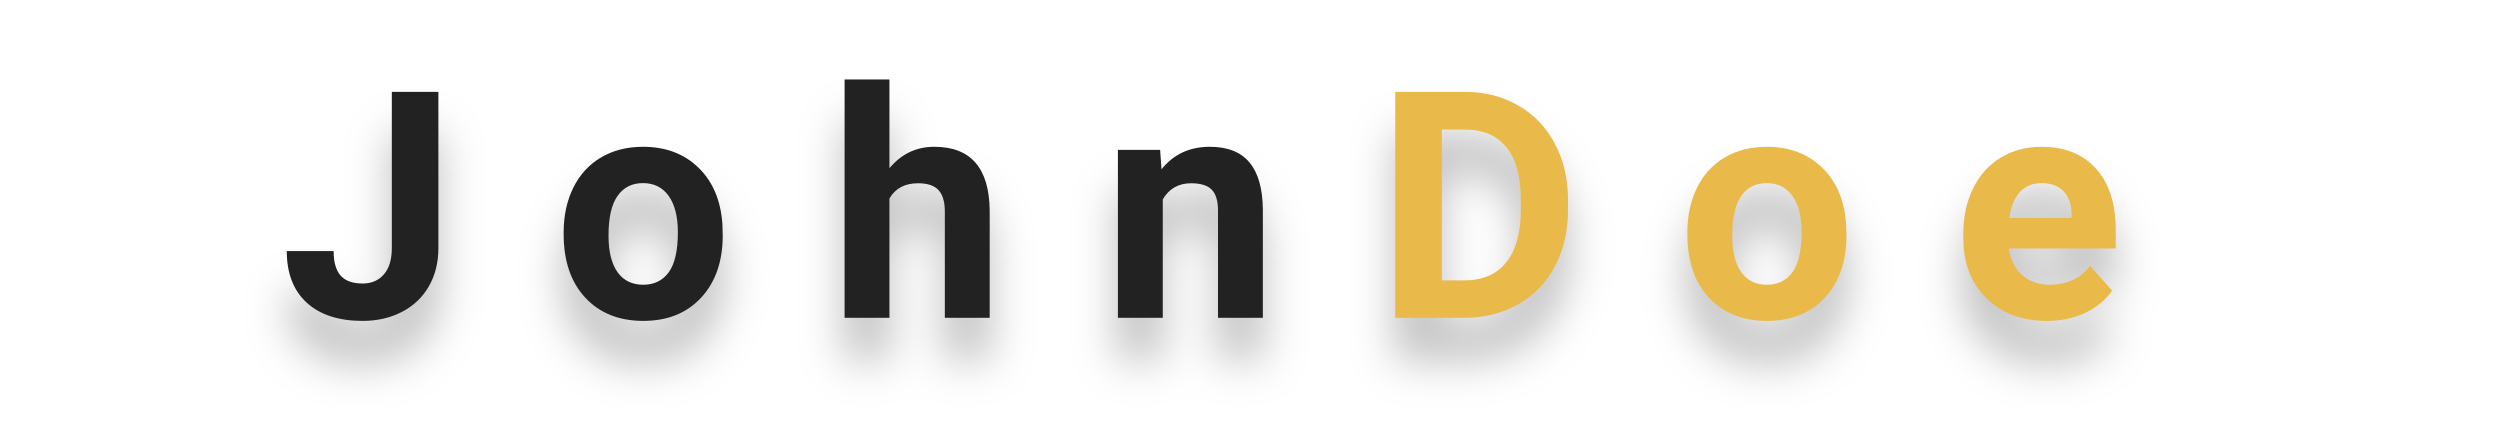
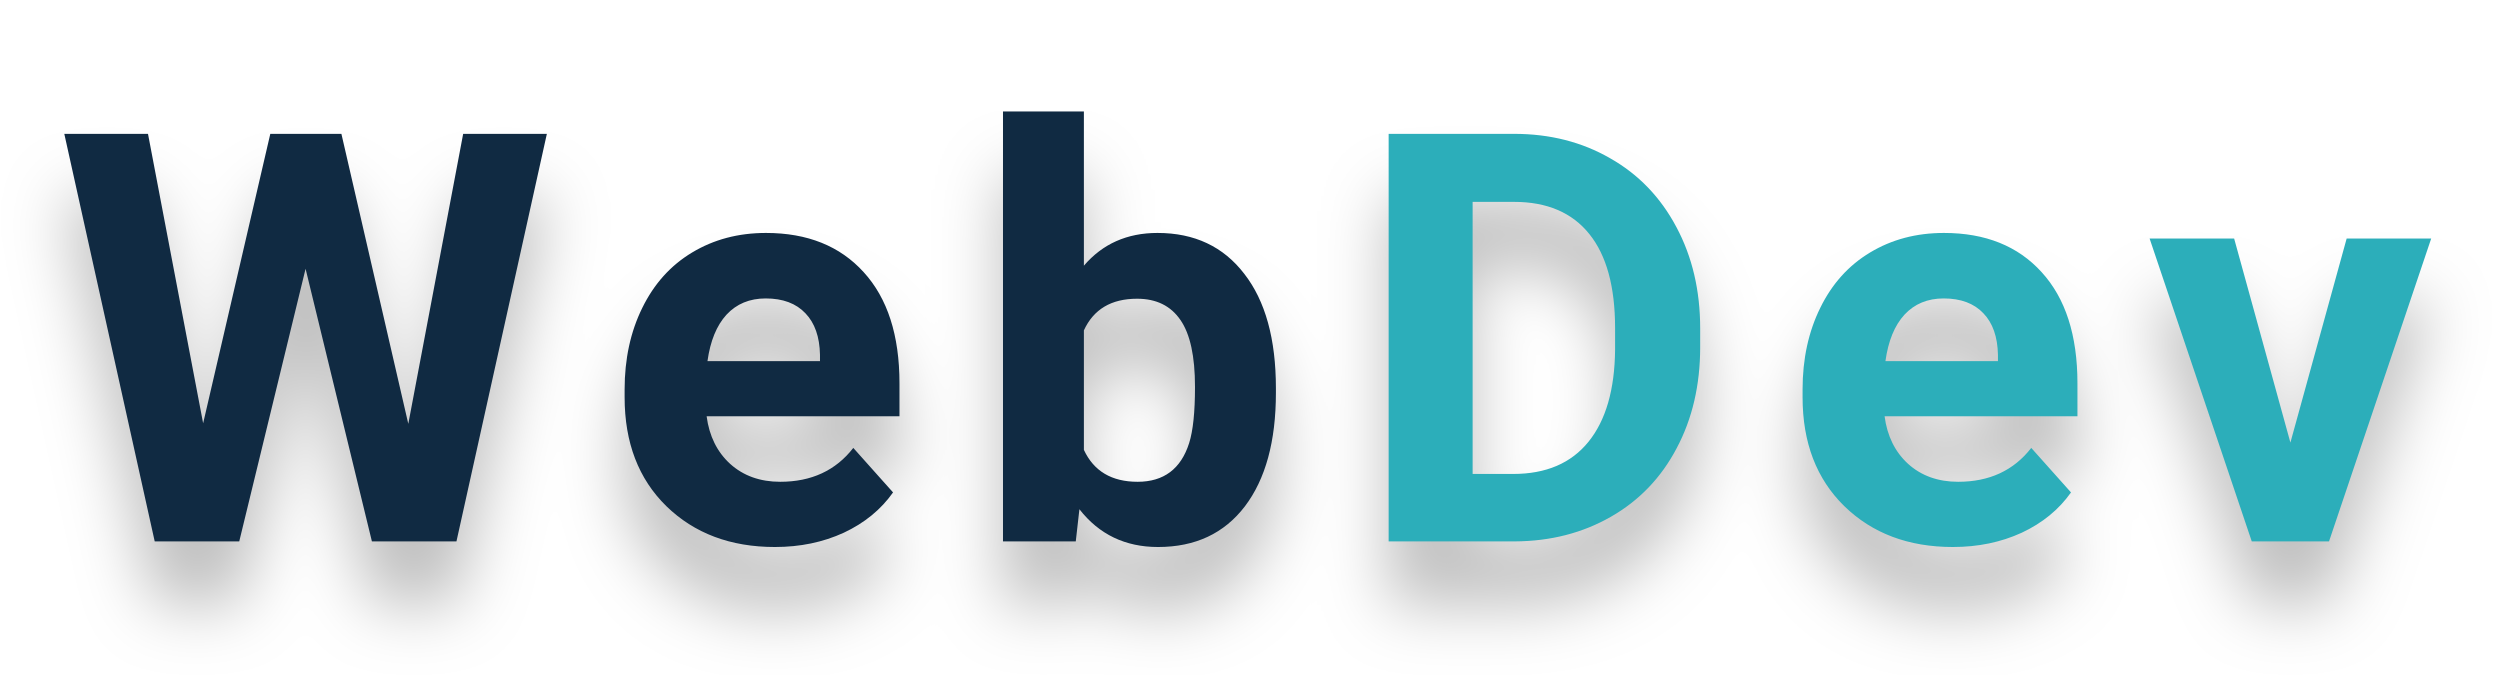
- <svg xmlns="http://www.w3.org/2000/svg" width="236" height="40" viewBox="0 0 236 40" fill="none">
+ <svg xmlns="http://www.w3.org/2000/svg" width="157" height="43" viewBox="0 0 157 43" fill="none">
  <g filter="url(#filter0_d)">
-     <path d="M36.988 8.672H41.383V23.438C41.383 24.795 41.08 25.996 40.475 27.041C39.879 28.076 39.034 28.877 37.94 29.443C36.847 30.01 35.611 30.293 34.234 30.293C31.979 30.293 30.221 29.722 28.961 28.579C27.701 27.427 27.071 25.801 27.071 23.701H31.495C31.495 24.746 31.715 25.518 32.154 26.016C32.594 26.514 33.287 26.763 34.234 26.763C35.074 26.763 35.743 26.475 36.241 25.898C36.739 25.322 36.988 24.502 36.988 23.438V8.672ZM53.21 21.929C53.21 20.356 53.513 18.955 54.118 17.725C54.724 16.494 55.593 15.542 56.726 14.868C57.868 14.194 59.191 13.857 60.695 13.857C62.834 13.857 64.577 14.512 65.925 15.82C67.282 17.129 68.039 18.906 68.195 21.152L68.225 22.236C68.225 24.668 67.546 26.621 66.189 28.096C64.831 29.561 63.01 30.293 60.725 30.293C58.44 30.293 56.613 29.561 55.246 28.096C53.889 26.631 53.21 24.639 53.21 22.119V21.929ZM57.443 22.236C57.443 23.74 57.727 24.893 58.293 25.693C58.859 26.484 59.67 26.88 60.725 26.88C61.75 26.88 62.551 26.489 63.127 25.708C63.703 24.917 63.991 23.657 63.991 21.929C63.991 20.454 63.703 19.311 63.127 18.501C62.551 17.69 61.74 17.285 60.695 17.285C59.66 17.285 58.859 17.69 58.293 18.501C57.727 19.302 57.443 20.547 57.443 22.236ZM83.963 15.879C85.086 14.531 86.497 13.857 88.196 13.857C91.634 13.857 93.377 15.854 93.426 19.849V30H89.192V19.966C89.192 19.058 88.997 18.389 88.606 17.959C88.216 17.52 87.566 17.3 86.658 17.3C85.418 17.3 84.519 17.778 83.963 18.735V30H79.73V7.5H83.963V15.879ZM109.516 14.15L109.647 15.981C110.78 14.565 112.299 13.857 114.203 13.857C115.883 13.857 117.133 14.351 117.953 15.337C118.773 16.323 119.193 17.798 119.213 19.761V30H114.979V19.863C114.979 18.965 114.784 18.315 114.394 17.915C114.003 17.505 113.354 17.3 112.445 17.3C111.254 17.3 110.36 17.808 109.765 18.823V30H105.531V14.15H109.516Z" fill="#222222" />
-     <path d="M131.714 30V8.672H138.276C140.151 8.672 141.826 9.097 143.301 9.946C144.785 10.786 145.942 11.987 146.772 13.55C147.603 15.102 148.018 16.87 148.018 18.852V19.834C148.018 21.816 147.607 23.579 146.787 25.122C145.977 26.665 144.829 27.861 143.345 28.711C141.86 29.561 140.186 29.99 138.32 30H131.714ZM136.108 12.231V26.47H138.232C139.951 26.47 141.265 25.908 142.173 24.785C143.081 23.662 143.545 22.056 143.564 19.966V18.838C143.564 16.67 143.115 15.029 142.217 13.916C141.318 12.793 140.005 12.231 138.276 12.231H136.108ZM159.288 21.929C159.288 20.356 159.591 18.955 160.196 17.725C160.802 16.494 161.671 15.542 162.804 14.868C163.946 14.194 165.27 13.857 166.773 13.857C168.912 13.857 170.655 14.512 172.003 15.82C173.36 17.129 174.117 18.906 174.273 21.152L174.303 22.236C174.303 24.668 173.624 26.621 172.267 28.096C170.909 29.561 169.088 30.293 166.803 30.293C164.518 30.293 162.691 29.561 161.324 28.096C159.967 26.631 159.288 24.639 159.288 22.119V21.929ZM163.521 22.236C163.521 23.74 163.805 24.893 164.371 25.693C164.938 26.484 165.748 26.88 166.803 26.88C167.828 26.88 168.629 26.489 169.205 25.708C169.781 24.917 170.069 23.657 170.069 21.929C170.069 20.454 169.781 19.311 169.205 18.501C168.629 17.69 167.818 17.285 166.773 17.285C165.738 17.285 164.938 17.69 164.371 18.501C163.805 19.302 163.521 20.547 163.521 22.236ZM193.205 30.293C190.881 30.293 188.986 29.58 187.521 28.154C186.066 26.729 185.339 24.829 185.339 22.456V22.046C185.339 20.454 185.646 19.033 186.262 17.783C186.877 16.523 187.746 15.557 188.869 14.883C190.002 14.199 191.291 13.857 192.736 13.857C194.904 13.857 196.608 14.541 197.849 15.908C199.099 17.275 199.724 19.214 199.724 21.724V23.452H189.631C189.768 24.487 190.178 25.317 190.861 25.942C191.555 26.567 192.429 26.88 193.483 26.88C195.114 26.88 196.389 26.289 197.307 25.107L199.387 27.436C198.752 28.335 197.893 29.038 196.809 29.546C195.725 30.044 194.523 30.293 193.205 30.293ZM192.722 17.285C191.882 17.285 191.198 17.568 190.671 18.135C190.153 18.701 189.821 19.512 189.675 20.566H195.563V20.23C195.544 19.292 195.29 18.569 194.802 18.061C194.313 17.544 193.62 17.285 192.722 17.285Z" fill="#E9B949" />
+     <path d="M25.641 26.617L29.087 8.406H34.343L28.665 34H23.356L19.19 16.879L15.024 34H9.716L4.038 8.406H9.294L12.757 26.582L16.975 8.406H21.44L25.641 26.617ZM48.665 34.352C45.876 34.352 43.603 33.496 41.845 31.785C40.099 30.074 39.226 27.795 39.226 24.947V24.455C39.226 22.545 39.595 20.84 40.333 19.34C41.072 17.828 42.114 16.668 43.462 15.859C44.822 15.039 46.368 14.629 48.103 14.629C50.704 14.629 52.749 15.449 54.237 17.09C55.737 18.73 56.487 21.057 56.487 24.068V26.143H44.376C44.54 27.385 45.032 28.381 45.853 29.131C46.685 29.881 47.734 30.256 48.999 30.256C50.956 30.256 52.486 29.547 53.587 28.129L56.083 30.924C55.322 32.002 54.29 32.846 52.989 33.455C51.689 34.053 50.247 34.352 48.665 34.352ZM48.085 18.742C47.077 18.742 46.257 19.082 45.624 19.762C45.003 20.441 44.605 21.414 44.429 22.68H51.495V22.275C51.472 21.15 51.167 20.283 50.581 19.674C49.995 19.053 49.163 18.742 48.085 18.742ZM80.127 24.666C80.127 27.713 79.476 30.092 78.175 31.803C76.875 33.502 75.058 34.352 72.726 34.352C70.664 34.352 69.017 33.56 67.787 31.979L67.558 34H62.988V7H68.068V16.686C69.24 15.315 70.781 14.629 72.691 14.629C75.011 14.629 76.828 15.484 78.14 17.195C79.465 18.895 80.127 21.291 80.127 24.385V24.666ZM75.046 24.297C75.046 22.375 74.742 20.975 74.132 20.096C73.523 19.205 72.615 18.76 71.408 18.76C69.791 18.76 68.677 19.422 68.068 20.746V28.252C68.689 29.588 69.814 30.256 71.443 30.256C73.084 30.256 74.162 29.447 74.677 27.83C74.923 27.057 75.046 25.879 75.046 24.297Z" fill="#102A42" />
+     <path d="M87.207 34V8.406H95.082C97.332 8.406 99.342 8.916 101.111 9.936C102.893 10.943 104.281 12.385 105.277 14.26C106.273 16.123 106.771 18.244 106.771 20.623V21.801C106.771 24.18 106.279 26.295 105.295 28.146C104.322 29.998 102.945 31.434 101.164 32.453C99.383 33.473 97.373 33.988 95.135 34H87.207ZM92.481 12.678V29.764H95.029C97.092 29.764 98.668 29.09 99.758 27.742C100.848 26.395 101.404 24.467 101.428 21.959V20.605C101.428 18.004 100.889 16.035 99.811 14.699C98.732 13.352 97.156 12.678 95.082 12.678H92.481ZM122.641 34.352C119.852 34.352 117.579 33.496 115.821 31.785C114.075 30.074 113.202 27.795 113.202 24.947V24.455C113.202 22.545 113.571 20.84 114.309 19.34C115.047 17.828 116.09 16.668 117.438 15.859C118.797 15.039 120.344 14.629 122.079 14.629C124.68 14.629 126.725 15.449 128.213 17.09C129.713 18.73 130.463 21.057 130.463 24.068V26.143H118.352C118.516 27.385 119.008 28.381 119.829 29.131C120.661 29.881 121.709 30.256 122.975 30.256C124.932 30.256 126.461 29.547 127.563 28.129L130.059 30.924C129.297 32.002 128.266 32.846 126.965 33.455C125.664 34.053 124.223 34.352 122.641 34.352ZM122.061 18.742C121.053 18.742 120.233 19.082 119.6 19.762C118.979 20.441 118.58 21.414 118.405 22.68H125.471V22.275C125.448 21.15 125.143 20.283 124.557 19.674C123.971 19.053 123.139 18.742 122.061 18.742ZM143.837 27.795L147.37 14.98H152.679L146.262 34H141.411L134.995 14.98H140.304L143.837 27.795Z" fill="#2CAEBA" />
  </g>
  <defs>
-     <filter id="filter0_d" x="23.071" y="7.5" width="180.652" height="30.793" filterUnits="userSpaceOnUse" color-interpolation-filters="sRGB">
+     <filter id="filter0_d" x="0.038" y="7" width="156.641" height="35.352" filterUnits="userSpaceOnUse" color-interpolation-filters="sRGB">
      <feFlood flood-opacity="0" result="BackgroundImageFix" />
      <feColorMatrix in="SourceAlpha" type="matrix" values="0 0 0 0 0 0 0 0 0 0 0 0 0 0 0 0 0 0 127 0" />
      <feOffset dy="4" />
      <feGaussianBlur stdDeviation="2" />
      <feColorMatrix type="matrix" values="0 0 0 0 0 0 0 0 0 0 0 0 0 0 0 0 0 0 0.25 0" />
      <feBlend mode="normal" in2="BackgroundImageFix" result="effect1_dropShadow" />
      <feBlend mode="normal" in="SourceGraphic" in2="effect1_dropShadow" result="shape" />
    </filter>
  </defs>
</svg>
